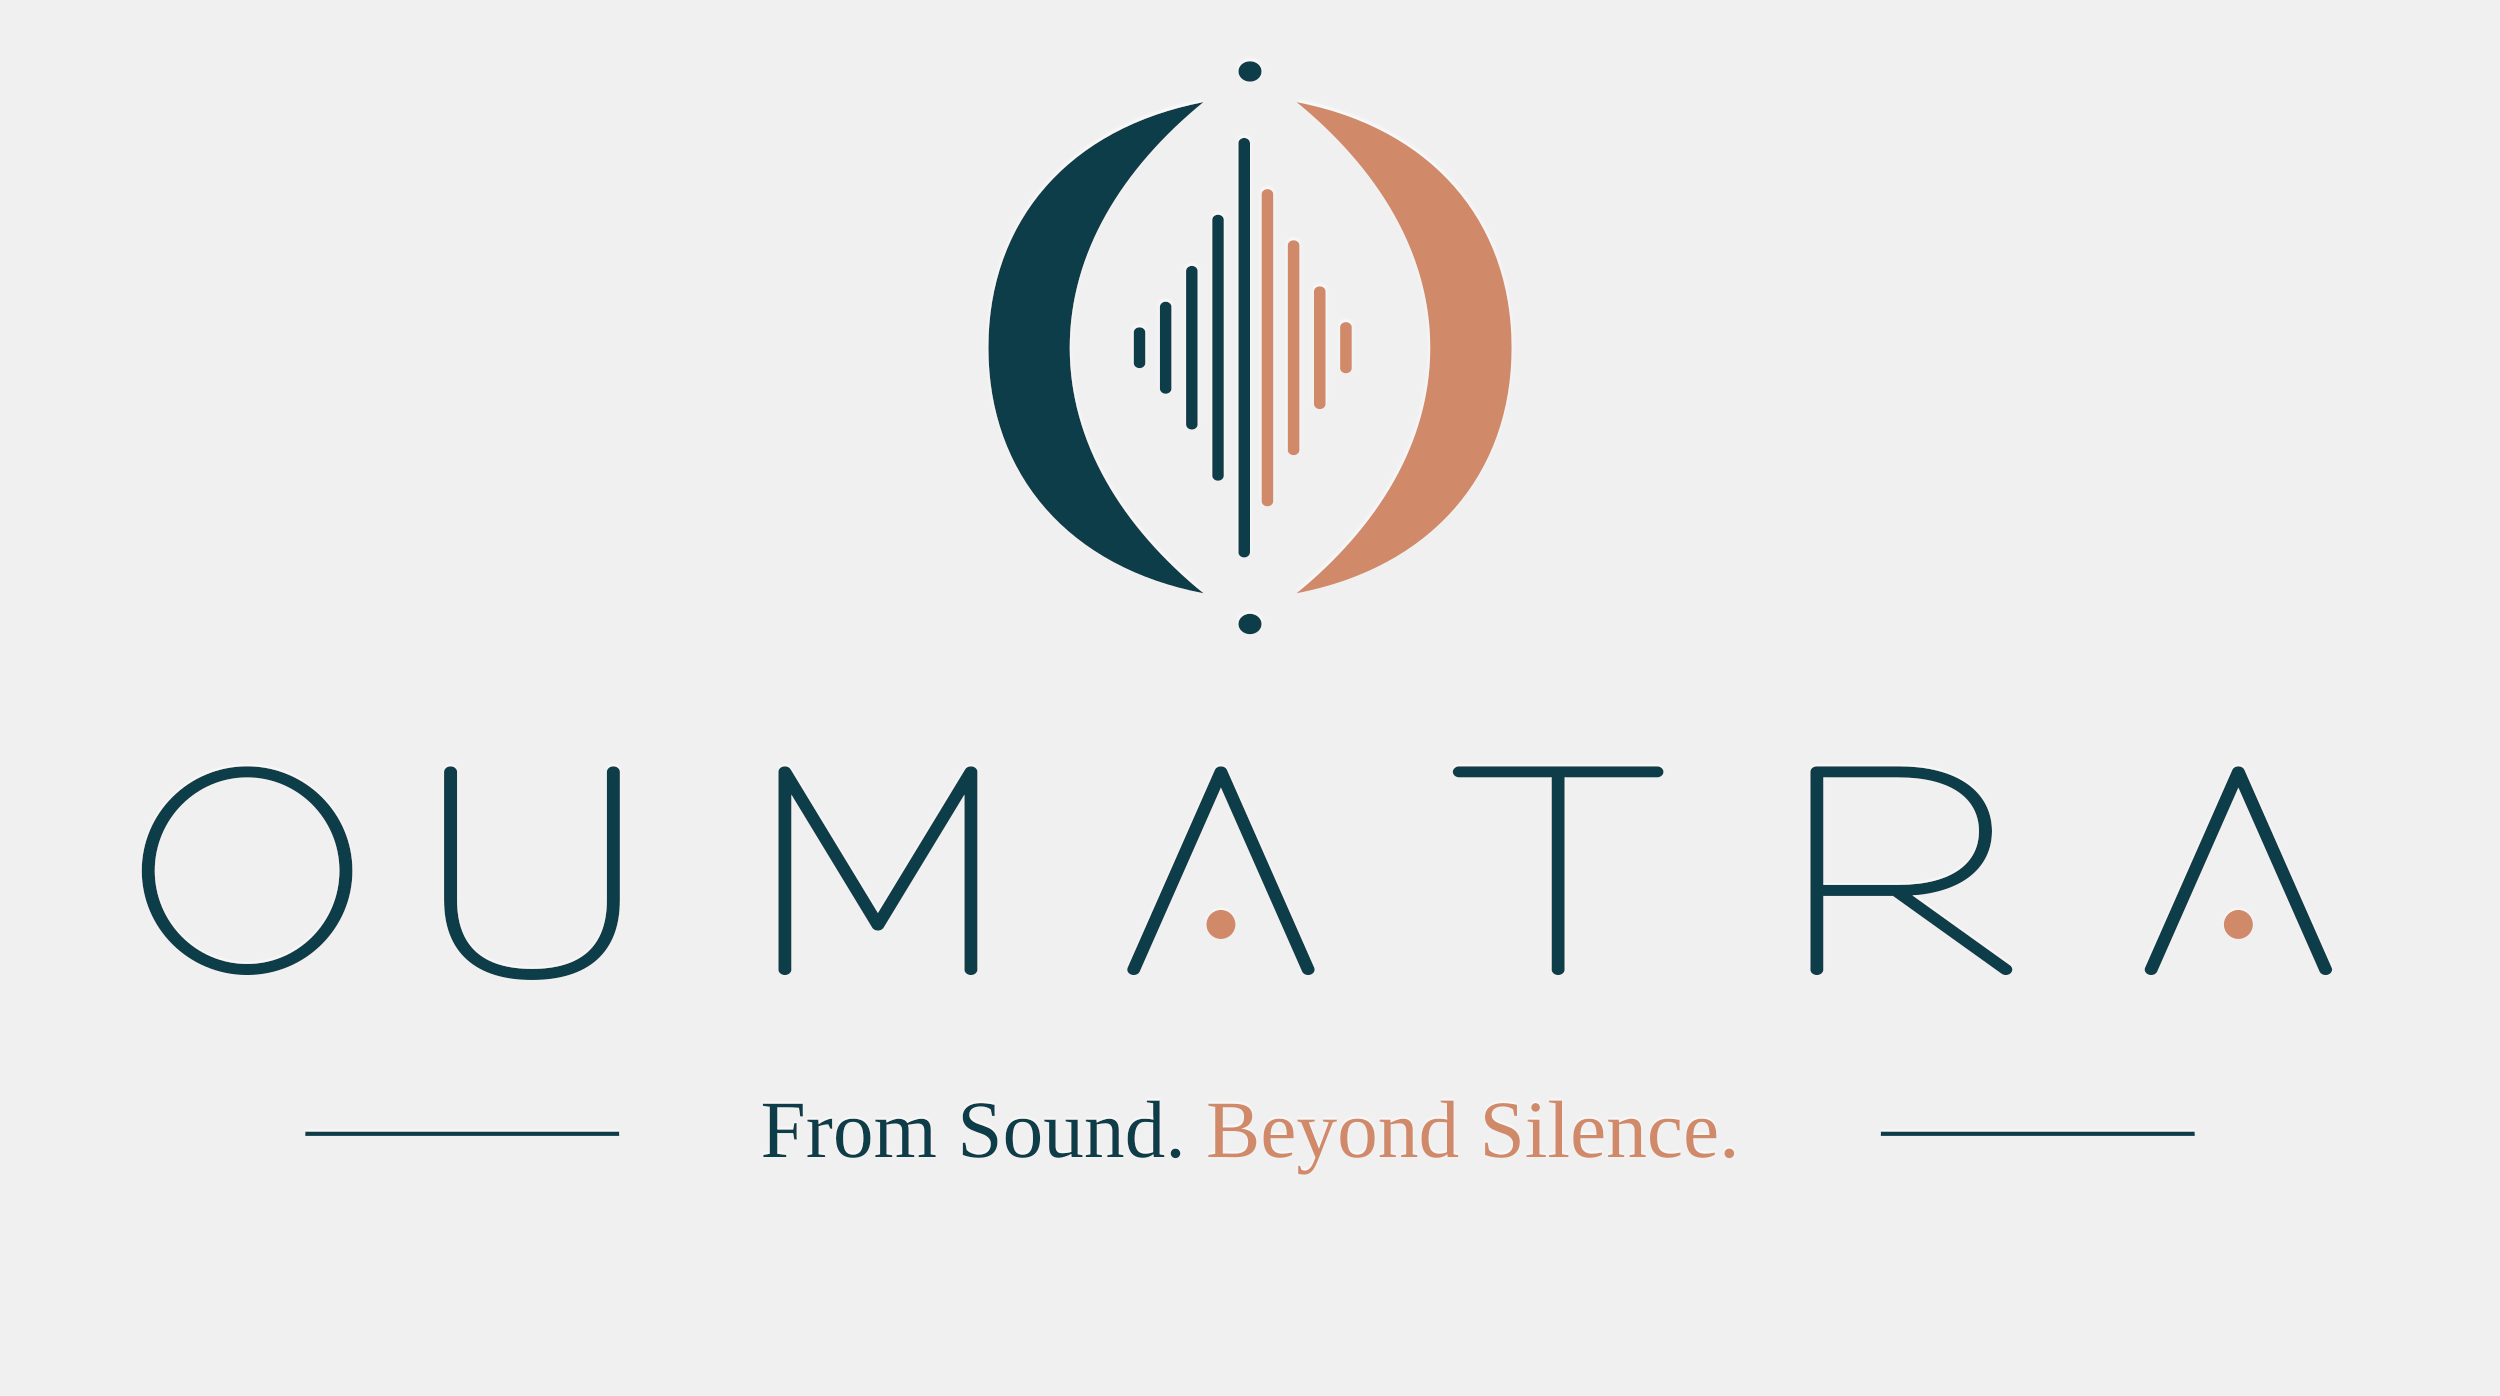
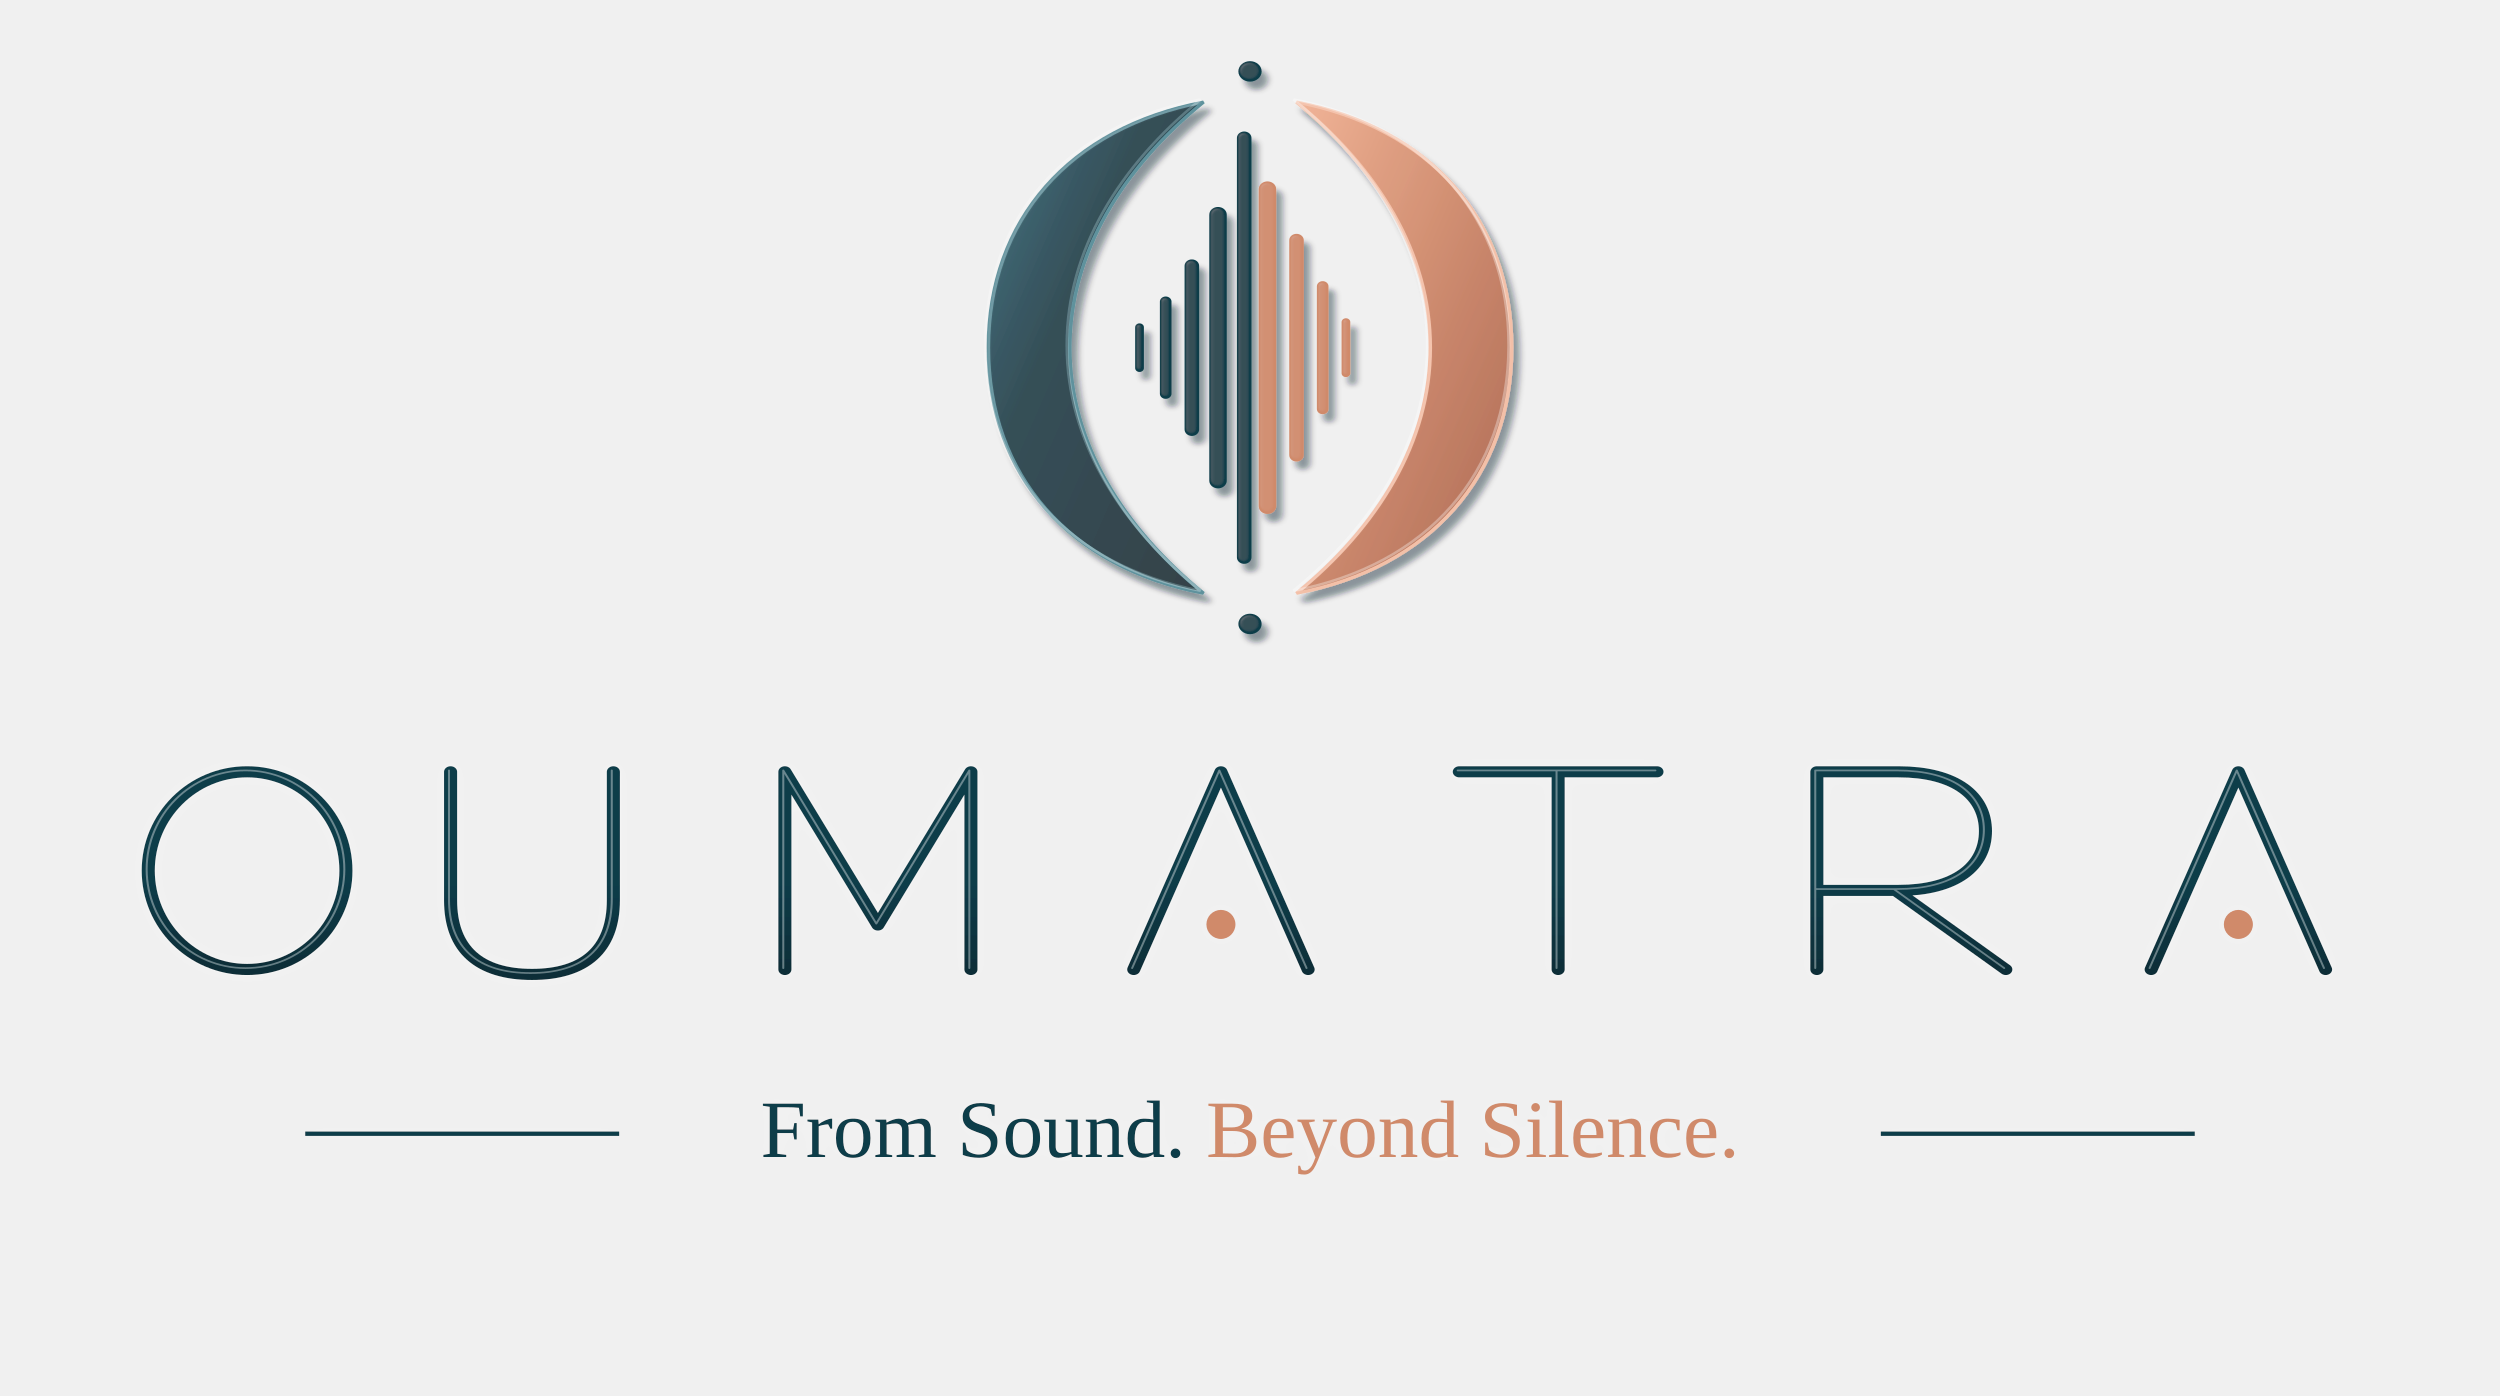
- <svg xmlns="http://www.w3.org/2000/svg" viewBox="0 0 860 480" role="img" aria-labelledby="title desc">
+ <svg xmlns="http://www.w3.org/2000/svg" viewBox="0 0 860 480" role="img" aria-labelledby="title">
  <defs>
-     <filter id="symbol-depth" x="-25%" y="-25%" width="150%" height="160%">
-       <feDropShadow dx="0" dy="3" stdDeviation="2.4" flood-color="#061C22" flood-opacity=".28" />
-       <feDropShadow dx="0" dy="-1" stdDeviation=".7" flood-color="#FFFFFF" flood-opacity=".75" />
+     <linearGradient id="left-face" x1="0" y1="0" x2="1" y2="1">
+       <stop stop-color="#377482" />
+       <stop offset=".38" stop-color="#0E3D4A" />
+       <stop offset="1" stop-color="#062A33" />
+     </linearGradient>
+     <linearGradient id="right-face" x1="0" y1="0" x2="1" y2="1">
+       <stop stop-color="#F0B092" />
+       <stop offset=".45" stop-color="#D08A6A" />
+       <stop offset="1" stop-color="#A95F46" />
+     </linearGradient>
+     <linearGradient id="word-face" x1="0" y1="0" x2="0" y2="1">
+       <stop stop-color="#0E3D4A" />
+       <stop offset=".52" stop-color="#0E3D4A" />
+       <stop offset="1" stop-color="#082D37" />
+     </linearGradient>
+     <filter id="raised" x="-30%" y="-30%" width="170%" height="180%">
+       <feGaussianBlur in="SourceAlpha" stdDeviation="1.1" result="blur" />
+       <feOffset in="blur" dx="2.2" dy="3.2" result="offsetBlur" />
+       <feFlood flood-color="#061C22" flood-opacity=".42" result="shadowColour" />
+       <feComposite in="shadowColour" in2="offsetBlur" operator="in" result="shadow" />
+       <feGaussianBlur in="SourceAlpha" stdDeviation=".65" result="softAlpha" />
+       <feSpecularLighting in="softAlpha" surfaceScale="2" specularConstant=".36" specularExponent="18" lighting-color="#FFFFFF" result="specular">
+         <feDistantLight azimuth="225" elevation="52" />
+       </feSpecularLighting>
+       <feComposite in="specular" in2="SourceAlpha" operator="in" result="lit" />
+       <feComponentTransfer in="lit" result="softLit">
+         <feFuncA type="linear" slope=".24" />
+       </feComponentTransfer>
+       <feMerge>
+         <feMergeNode in="shadow" />
+         <feMergeNode in="SourceGraphic" />
+         <feMergeNode in="softLit" />
+       </feMerge>
    </filter>
-     <filter id="lockup-depth" x="-5%" y="-10%" width="110%" height="125%">
-       <feDropShadow dx="0" dy="2" stdDeviation="1.35" flood-color="#061C22" flood-opacity=".2" />
-       <feDropShadow dx="0" dy="-.65" stdDeviation=".5" flood-color="#FFFFFF" flood-opacity=".65" />
+     <filter id="word-depth" x="-8%" y="-20%" width="116%" height="150%">
+       <feGaussianBlur in="SourceAlpha" stdDeviation="2.5" result="glowAlpha" />
+       <feFlood flood-color="#FFFFFF" flood-opacity=".18" />
+       <feComposite in2="glowAlpha" operator="in" result="glow" />
+       <feDropShadow dx="1.8" dy="2.8" stdDeviation="1.35" flood-color="#061C22" flood-opacity=".42" />
+       <feMerge>
+         <feMergeNode in="glow" />
+         <feMergeNode in="SourceGraphic" />
+       </feMerge>
    </filter>
  </defs>
-   <g transform="translate(310 14) scale(1 .88)" filter="url(#symbol-depth)">
-     <path fill="#0E3D4A" d="M104 24C58 34 30 70 30 120s28 86 74 96C76 190 58 157 58 120s18-70 46-96Z" />
-     <path fill="#D08A6A" d="M136 24c46 10 74 46 74 96s-28 86-74 96c28-26 46-59 46-96s-18-70-46-96Z" />
-     <g fill="#0E3D4A">
-       <rect x="80" y="112" width="4" height="16" rx="2" />
-       <rect x="89" y="102" width="4" height="36" rx="2" />
-       <rect x="98" y="88" width="4" height="64" rx="2" />
-       <rect x="107" y="68" width="4" height="104" rx="2" />
-       <rect x="116" y="38" width="4" height="164" rx="2" />
+   <g transform="translate(310 14) scale(1 .88)">
+     <g filter="url(#raised)">
+       <path d="M104 24C58 34 30 70 30 120s28 86 74 96C76 190 58 157 58 120s18-70 46-96Z" fill="url(#left-face)" stroke="#5E929D" stroke-width="1.25" />
+       <path d="M136 24c46 10 74 46 74 96s-28 86-74 96c28-26 46-59 46-96s-18-70-46-96Z" fill="url(#right-face)" stroke="#F3C0A8" stroke-width="1.25" />
+       <path d="M104 24C58 34 30 70 30 120s28 86 74 96C76 190 58 157 58 120s18-70 46-96Z" fill="none" stroke="#FFFFFF" stroke-opacity=".28" stroke-width="1" transform="translate(-1 -1)" />
+       <path d="M136 24c46 10 74 46 74 96s-28 86-74 96c28-26 46-59 46-96s-18-70-46-96Z" fill="none" stroke="#FFFFFF" stroke-opacity=".34" stroke-width="1" transform="translate(-1 -1)" />
+       <g fill="none" stroke-linecap="round">
+         <path d="M82 112v16" stroke="#0E3D4A" stroke-width="3" />
+         <path d="M91 102v36" stroke="#0E3D4A" stroke-width="4" />
+         <path d="M100 88v64" stroke="#0E3D4A" stroke-width="5" />
+         <path d="M109 68v104" stroke="#0E3D4A" stroke-width="6" />
+         <path d="M118 38v164" stroke="#0E3D4A" stroke-width="5" />
+         <path d="M126 58v124" stroke="#D08A6A" stroke-width="6" />
+         <path d="M136 78v84" stroke="#D08A6A" stroke-width="5" />
+         <path d="M145 96v48" stroke="#D08A6A" stroke-width="4" />
+         <path d="M153 110v20" stroke="#D08A6A" stroke-width="3" />
+       </g>
+       <circle cx="120" cy="12" r="4" fill="#0E3D4A" />
+       <circle cx="120" cy="228" r="4" fill="#0E3D4A" />
    </g>
-     <g fill="#D08A6A">
-       <rect x="124" y="58" width="4" height="124" rx="2" />
-       <rect x="133" y="78" width="4" height="84" rx="2" />
-       <rect x="142" y="96" width="4" height="48" rx="2" />
-       <rect x="151" y="110" width="4" height="20" rx="2" />
+   </g>
+   <g filter="url(#word-depth)">
+     <g transform="translate(50 240) scale(1 .85)" fill="none" stroke="#FFFFFF" stroke-opacity=".18" stroke-width="5.5" stroke-linecap="round" stroke-linejoin="round">
+       <ellipse cx="35" cy="70" rx="34" ry="40" />
+       <path d="M105 30v52c0 20 10 30 28 30s28-10 28-30V30M220 110V30l32 62 32-62v80M340 110l30-80 30 80M452 30h68m-34 0v80M575 110V30h28c20 0 30 10 30 24s-10 24-30 24h-28m27 0 38 32M690 110l30-80 30 80" />
    </g>
-     <circle cx="120" cy="12" r="4" fill="#0E3D4A" />
-     <circle cx="120" cy="228" r="4" fill="#0E3D4A" />
-   </g>
-   <g filter="url(#lockup-depth)">
-     <g transform="translate(50 240) scale(1 .85)" fill="none" stroke="#0E3D4A" stroke-width="4.5" stroke-linecap="round" stroke-linejoin="round">
+     <g transform="translate(50 240) scale(1 .85)" fill="none" stroke="url(#word-face)" stroke-width="4.5" stroke-linecap="round" stroke-linejoin="round">
+       <ellipse cx="35" cy="70" rx="34" ry="40" />
+       <path d="M105 30v52c0 20 10 30 28 30s28-10 28-30V30M220 110V30l32 62 32-62v80M340 110l30-80 30 80M452 30h68m-34 0v80M575 110V30h28c20 0 30 10 30 24s-10 24-30 24h-28m27 0 38 32M690 110l30-80 30 80" />
+     </g>
+     <g transform="translate(50 240) scale(1 .85) translate(-.55 -.55)" fill="none" stroke="#FFFFFF" stroke-opacity=".38" stroke-width=".7" stroke-linecap="round" stroke-linejoin="round">
      <ellipse cx="35" cy="70" rx="34" ry="40" />
      <path d="M105 30v52c0 20 10 30 28 30s28-10 28-30V30M220 110V30l32 62 32-62v80M340 110l30-80 30 80M452 30h68m-34 0v80M575 110V30h28c20 0 30 10 30 24s-10 24-30 24h-28m27 0 38 32M690 110l30-80 30 80" />
    </g>
    <g fill="#D08A6A">
      <circle cx="420" cy="318" r="5" />
      <circle cx="770" cy="318" r="5" />
    </g>
-     <g stroke="#0E3D4A" stroke-width="1.5">
-       <path d="M105 390h108M647 390h108" />
-     </g>
+   </g>
+   <g filter="url(#word-depth)">
+     <path d="M105 390h108M647 390h108" stroke="#0E3D4A" stroke-width="1.5" />
    <text x="430" y="398" text-anchor="middle" fill="#0E3D4A" font-family="Georgia,'Times New Roman',serif" font-size="28">From Sound. <tspan fill="#D08A6A">Beyond Silence.</tspan>
    </text>
  </g>
</svg>
